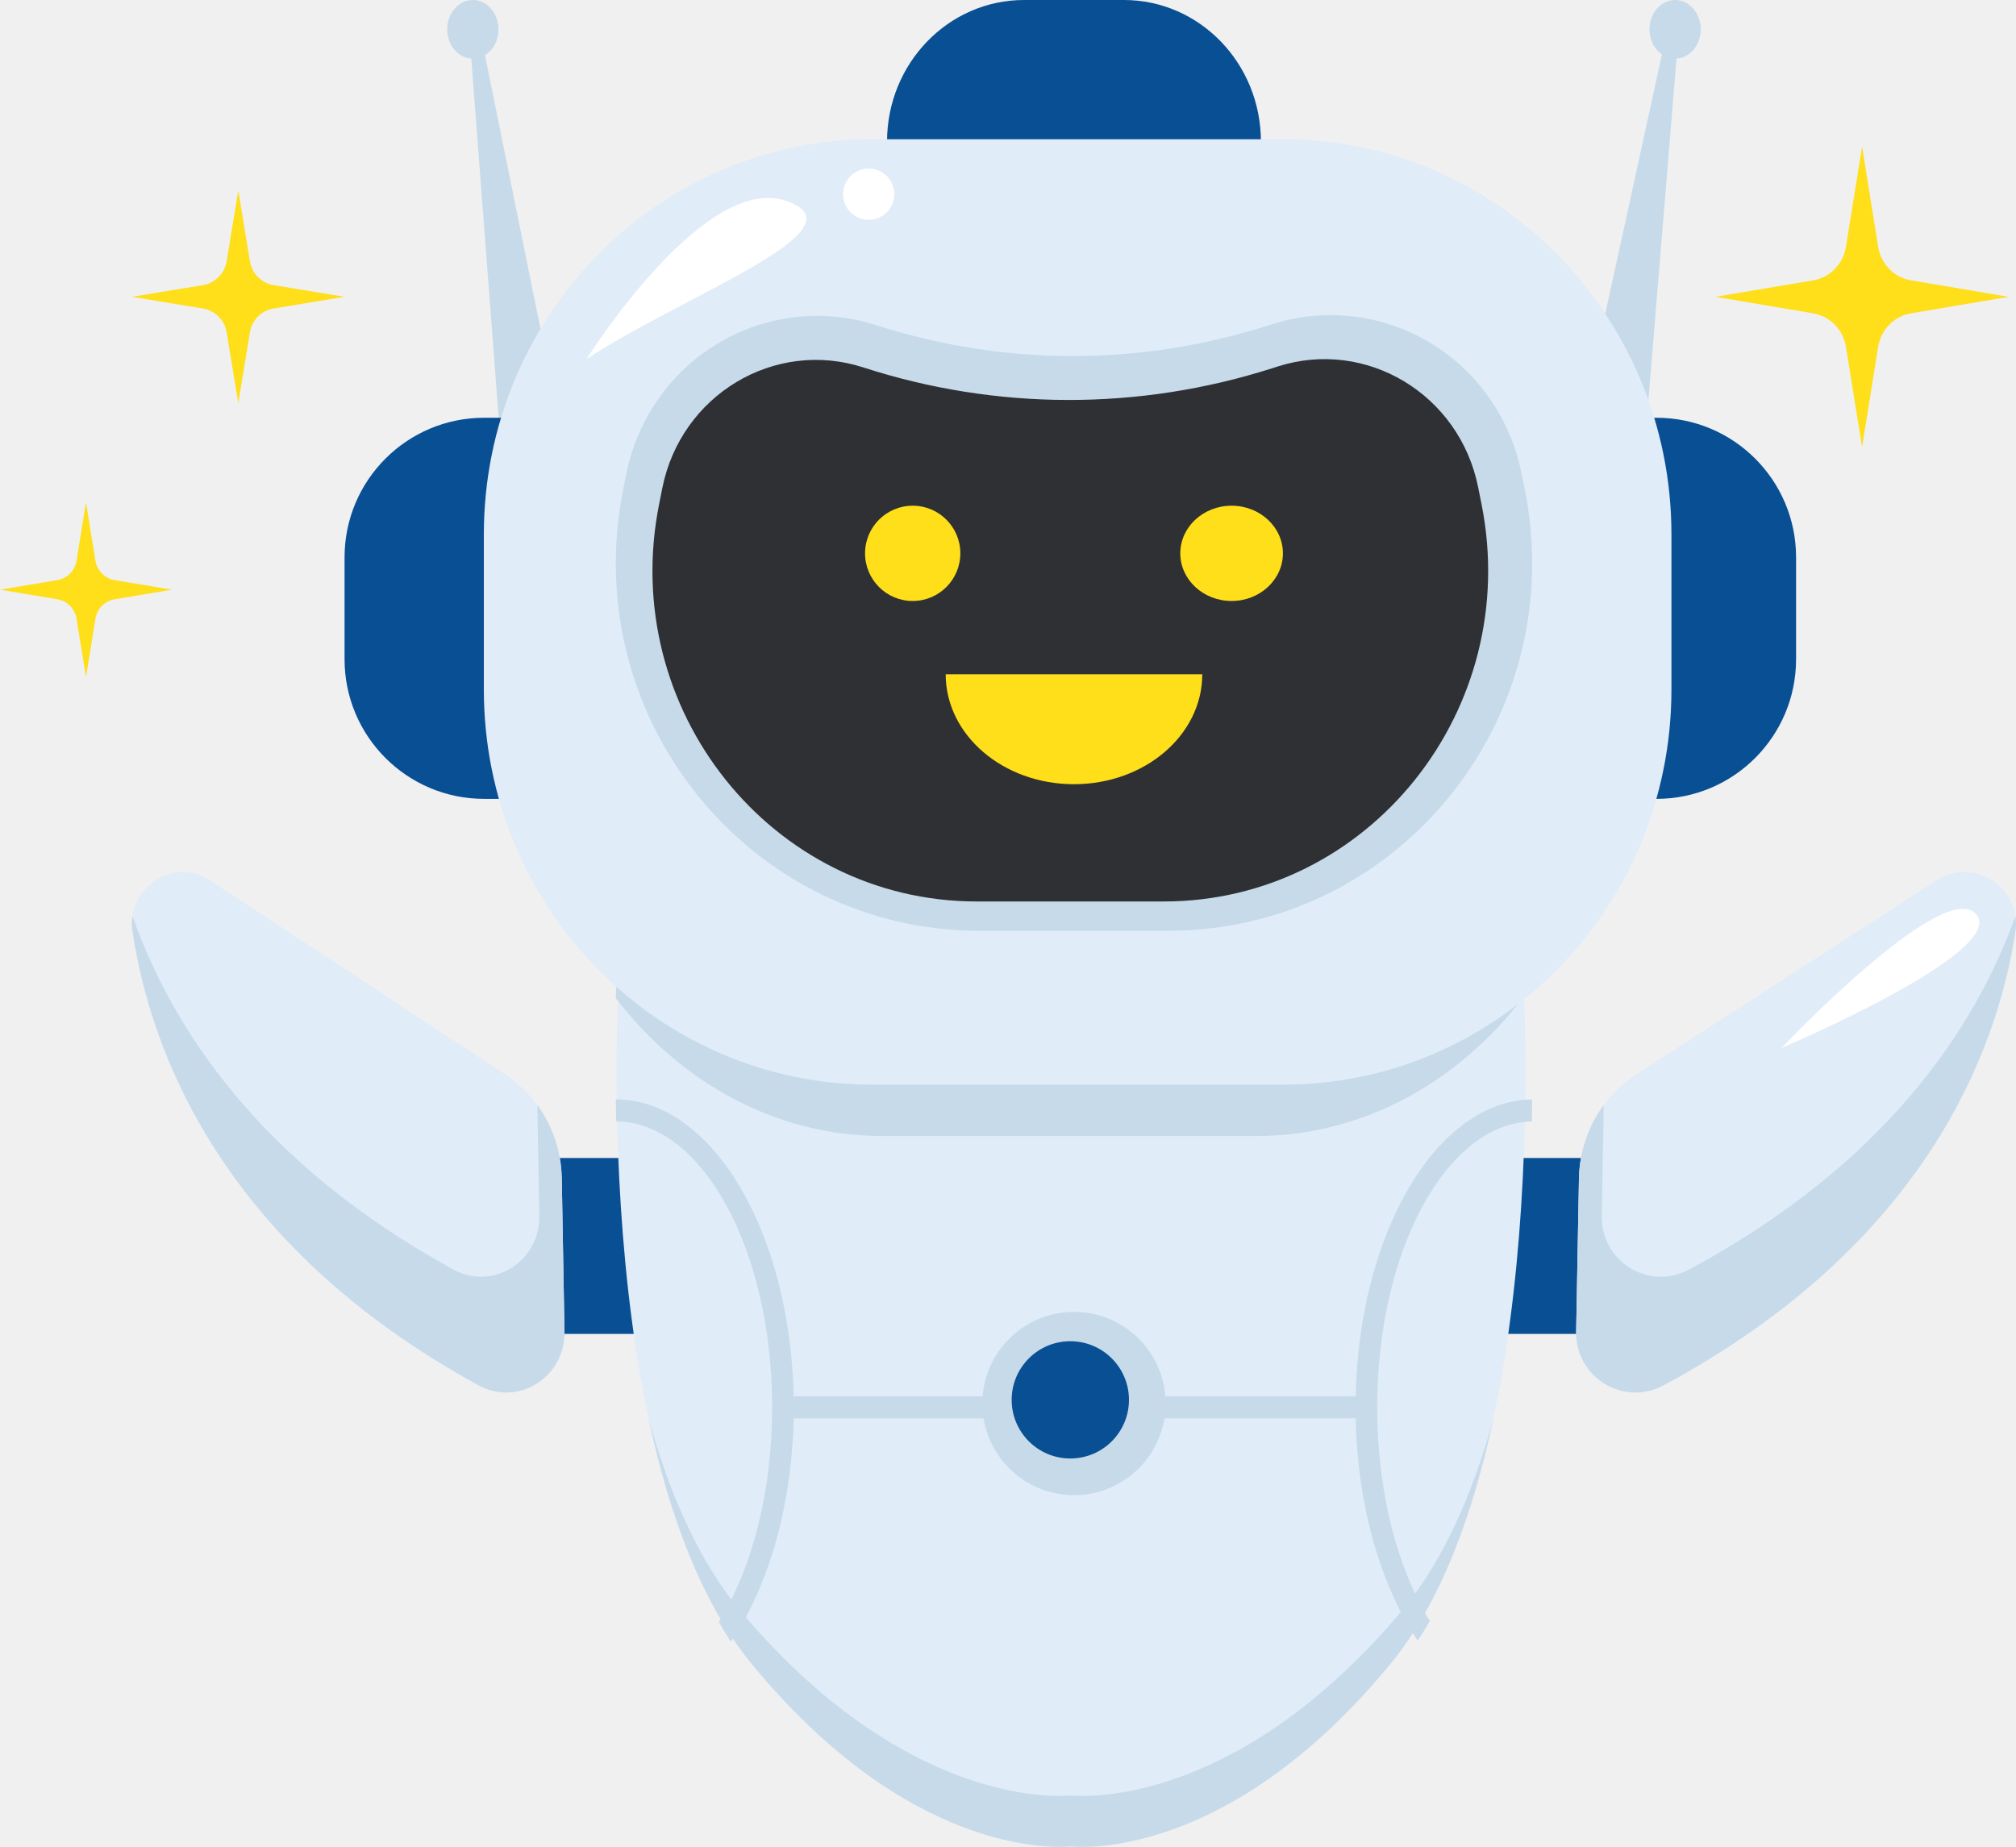
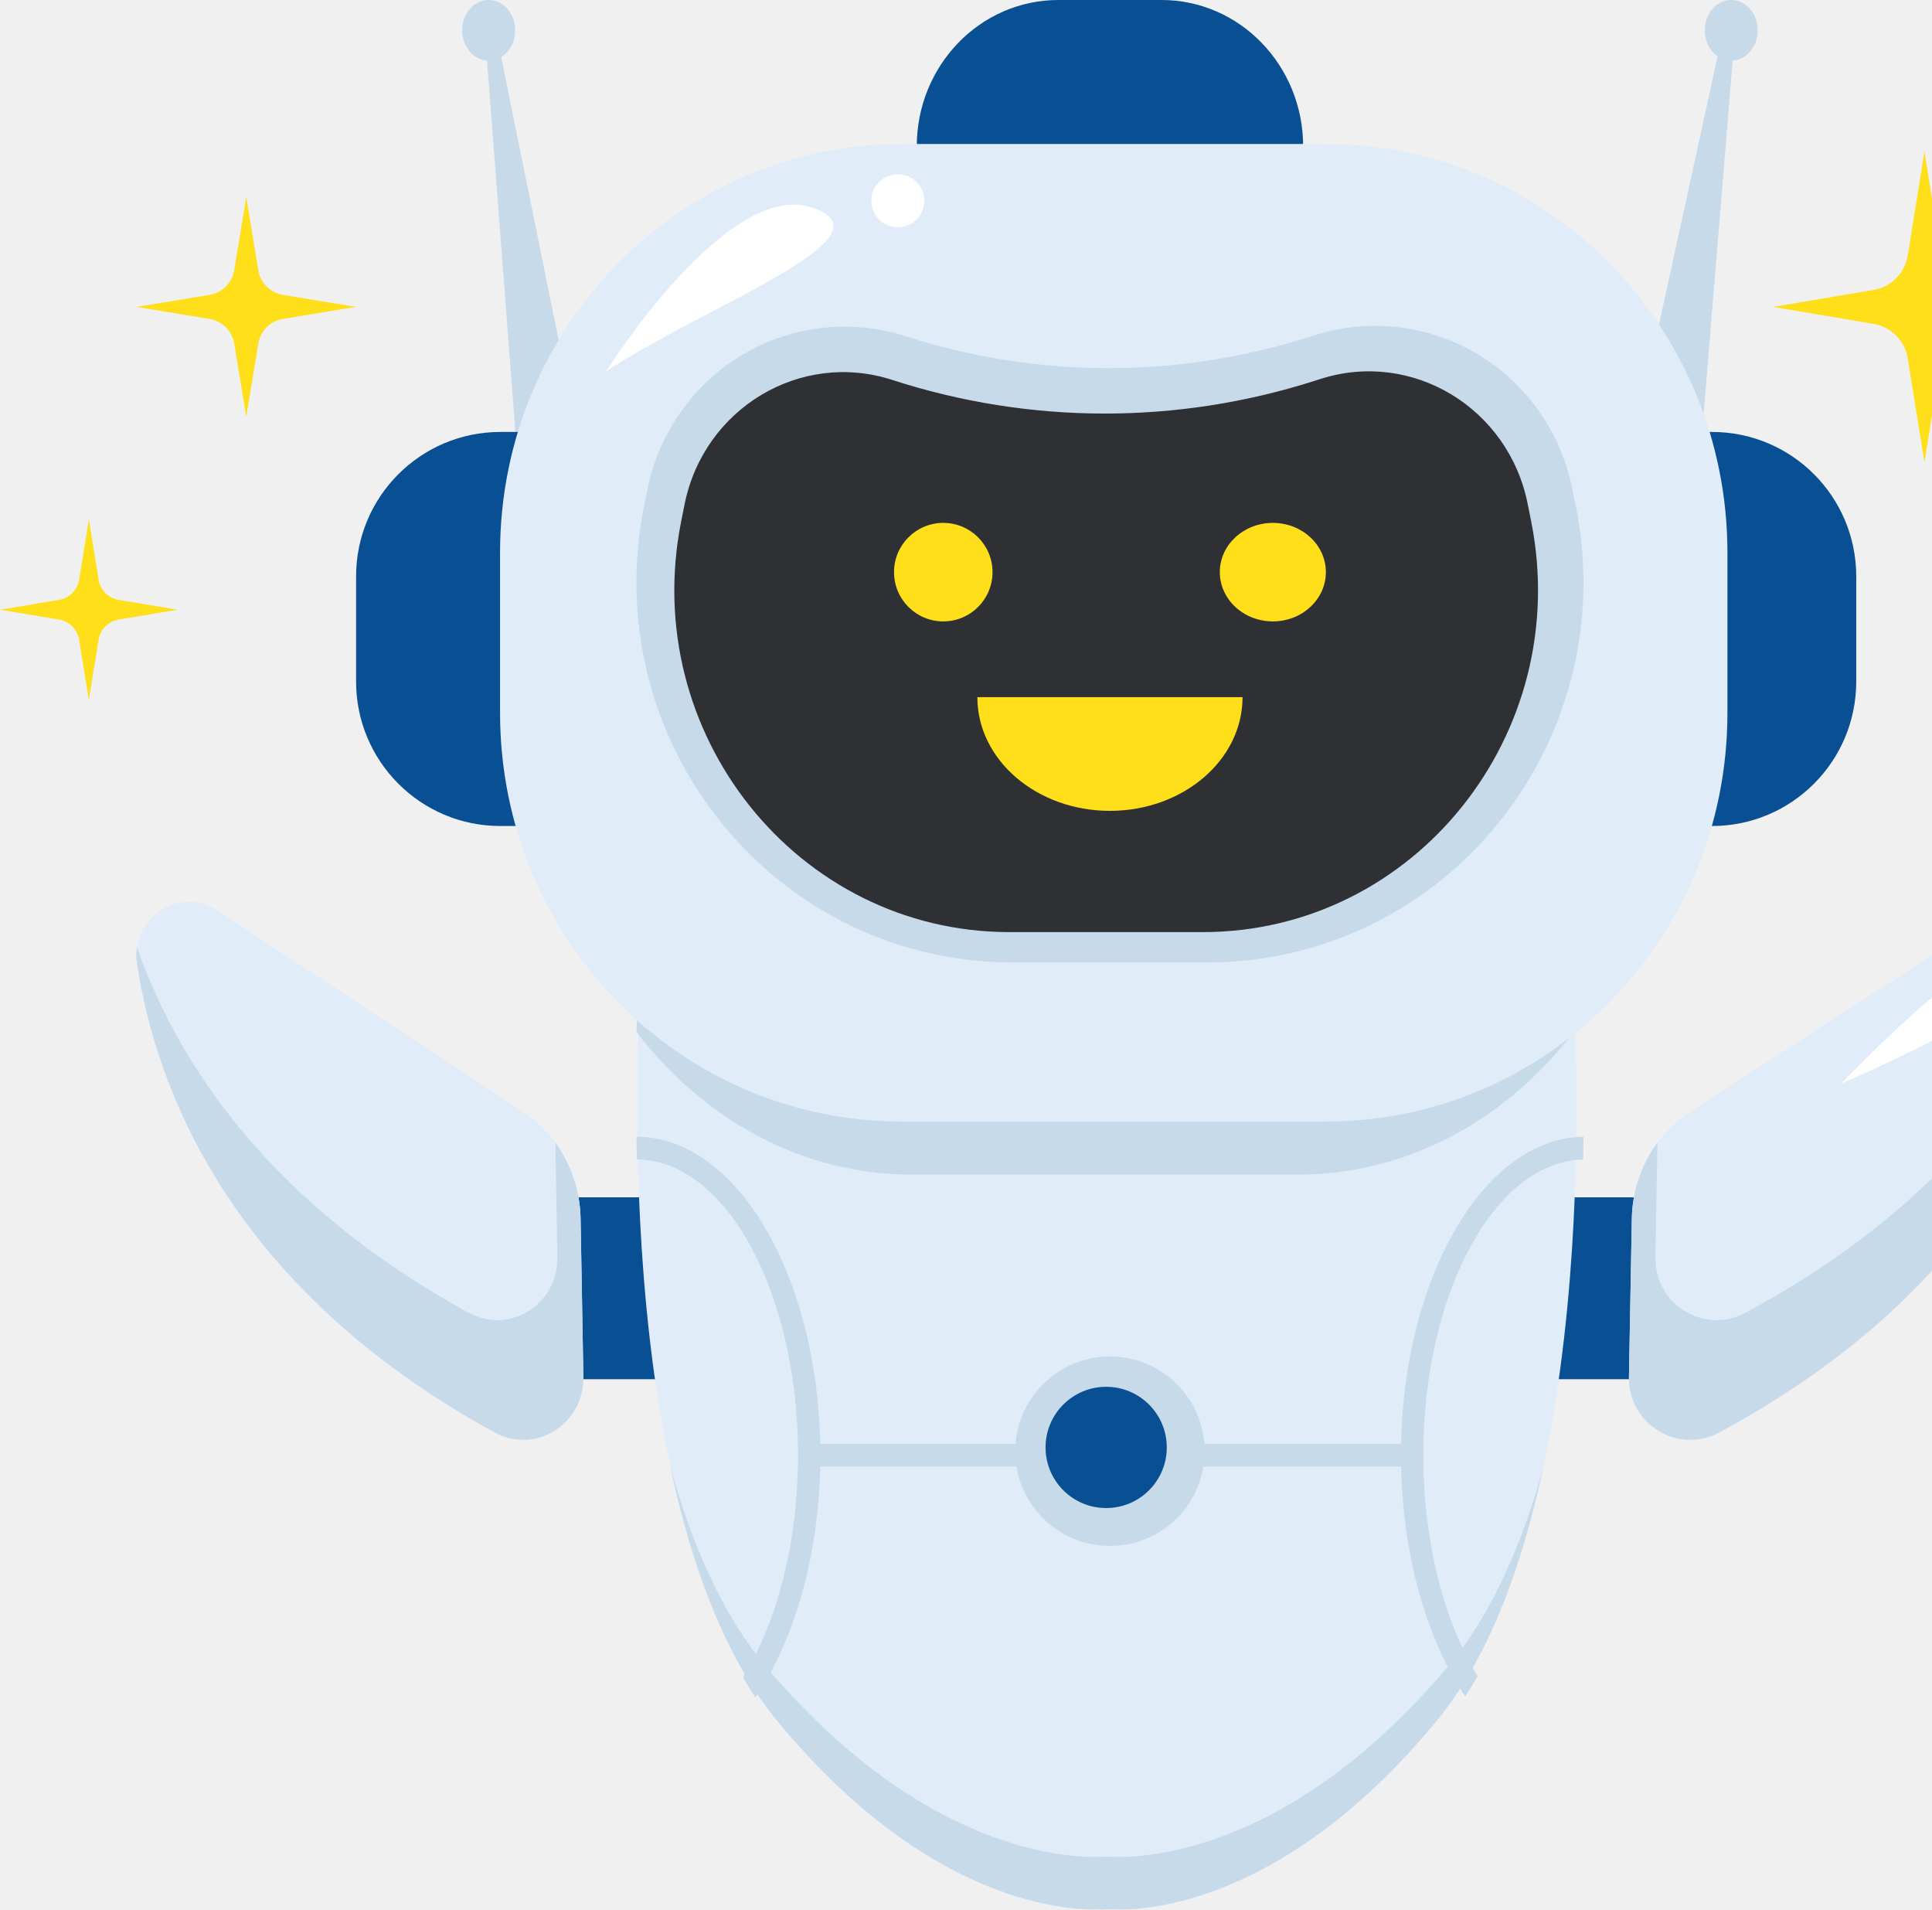
- <svg xmlns="http://www.w3.org/2000/svg" width="275" height="252" viewBox="0 0 275 252" fill="none">
+ <svg xmlns="http://www.w3.org/2000/svg" width="255" height="252" viewBox="0 0 255 252" fill="none">
  <path d="M172 181.677V19.323C172 8.647 163.634 0 153.317 0H139.69C129.366 0 121 8.647 121 19.323V181.677C121 192.353 129.366 201 139.69 201H153.317C163.634 201 172 192.353 172 181.677Z" fill="#094F94" />
  <path d="M221 182H69V158H221V182Z" fill="#094F94" />
-   <mask id="mask0_1747_545" style="mask-type:luminance" maskUnits="userSpaceOnUse" x="83" y="130" width="126" height="122">
+   <mask id="mask0_1738_545" style="mask-type:luminance" maskUnits="userSpaceOnUse" x="83" y="130" width="126" height="122">
    <path d="M83.852 130.578H208.365V251.995H83.852V130.578Z" fill="white" />
  </mask>
-   <g mask="url(#mask0_1747_545)">
+   <g mask="url(#mask0_1738_545)">
    <path d="M207.641 130.832H84.544C84.544 130.832 79.667 199.304 102.582 227.088C123.782 252.817 143.314 252.171 146.093 251.938C148.88 252.171 168.403 252.817 189.611 227.088C212.518 199.304 207.641 130.832 207.641 130.832Z" fill="#E0ECF8" />
  </g>
-   <mask id="mask1_1747_545" style="mask-type:luminance" maskUnits="userSpaceOnUse" x="88" y="193" width="116" height="59">
+   <mask id="mask1_1738_545" style="mask-type:luminance" maskUnits="userSpaceOnUse" x="88" y="193" width="116" height="59">
    <path d="M88.414 193.533H203.794V251.996H88.414V193.533Z" fill="white" />
  </mask>
-   <g mask="url(#mask1_1747_545)">
+   <g mask="url(#mask1_1738_545)">
    <path d="M190.926 220.139C169.083 245.861 148.97 245.223 146.099 244.989C143.235 245.223 123.122 245.861 101.279 220.139C95.453 213.29 91.372 203.951 88.531 193.787C91.28 206.597 95.667 218.699 102.588 227.089C123.788 252.818 143.319 252.172 146.099 251.939C148.885 252.172 168.409 252.818 189.617 227.089C196.538 218.699 200.917 206.597 203.666 193.787C200.826 203.951 196.745 213.29 190.926 220.139Z" fill="#C7DAE9" />
  </g>
  <path d="M84 136.186C92.843 147.709 105.846 155 120.349 155H171.329C185.467 155 198.179 148.083 207 137.068C206.878 133.24 206.718 131 206.718 131H84.251C84.251 131 84.122 132.898 84 136.186Z" fill="#C7DAE9" />
  <path d="M99.7 224C104.736 216.593 108.01 205.714 108.257 193.525H184.928C185.183 205.635 188.411 216.46 193.392 223.867C193.964 222.997 194.512 222.095 195.037 221.17C190.635 214.014 187.855 203.597 187.855 192.012C187.855 170.654 197.3 153.261 208.954 153.01C208.977 151.983 208.992 150.98 209 150.008C195.987 150.196 185.384 168.161 184.928 190.523H108.257C107.801 168.059 97.106 150.016 84 150C84.008 150.972 84.031 151.975 84.054 153.002C95.793 153.073 105.33 170.544 105.33 192.012C105.33 203.684 102.511 214.163 98.055 221.319C98.581 222.236 99.136 223.138 99.7 224Z" fill="#C7DAE9" />
  <path d="M134 191.5C134 184.6 139.6 179 146.5 179C153.409 179 159 184.6 159 191.5C159 198.408 153.409 204 146.5 204C139.6 204 134 198.408 134 191.5Z" fill="#C7DAE9" />
  <path d="M138 191C138 186.582 141.58 183 145.996 183C150.42 183 154 186.582 154 191C154 195.418 150.42 199 145.996 199C141.58 199 138 195.418 138 191Z" fill="#094F94" />
  <path d="M76.999 181.684L76.631 160.817C76.526 155.033 73.625 149.689 68.887 146.581L28.665 120.138C23.65 116.845 17.172 121.156 18.087 127.21C20.524 143.358 30.142 169.801 65.273 189.018C70.649 191.956 77.111 187.946 76.999 181.684Z" fill="#E0ECF8" />
  <path d="M76.631 160.787C76.564 157.121 75.372 153.639 73.302 150.775L73.572 165.882C73.677 172.15 67.215 176.164 61.847 173.223C35.42 158.757 23.424 140.192 18.071 125C17.974 125.679 17.974 126.405 18.086 127.146C20.523 143.31 30.142 169.78 65.273 189.017C70.648 191.958 77.111 187.944 76.999 181.676L76.631 160.787Z" fill="#C7DAE9" />
  <path d="M68.331 61L64 4.25L65.439 4L77 61H68.331Z" fill="#C7DAE9" />
  <path d="M61 4C61 1.795 62.561 0 64.496 0C66.431 0 68 1.795 68 4C68 6.205 66.431 8 64.496 8C62.561 8 61 6.205 61 4Z" fill="#C7DAE9" />
  <path d="M224.333 61L229 4.25L227.45 4L215 61H224.333Z" fill="#C7DAE9" />
  <path d="M232 4C232 1.795 230.433 0 228.5 0C226.567 0 225 1.795 225 4C225 6.205 226.567 8 228.5 8C230.433 8 232 6.205 232 4Z" fill="#C7DAE9" />
  <path d="M225.97 57H66.038C55.522 57 47 65.526 47 76.052V89.941C47 100.467 55.522 109 66.038 109H225.97C236.478 109 245 100.467 245 89.941V76.052C245 65.526 236.478 57 225.97 57Z" fill="#094F94" />
  <path d="M175.01 19H118.99C89.724 19 66 43.147 66 72.926V94.074C66 123.853 89.724 148 118.99 148H175.01C204.276 148 228 123.853 228 94.074V72.926C228 43.147 204.276 19 175.01 19Z" fill="#E0ECF8" />
  <path d="M207.989 66.773L207.518 64.478C206.019 57.047 201.46 50.577 195.007 46.721C188.555 42.873 180.751 41.959 173.603 44.215L172.792 44.473C155.344 49.991 136.907 49.952 119.483 44.356C112.32 42.061 104.5 42.951 98.017 46.799C91.534 50.647 86.959 57.133 85.452 64.58L85.012 66.773C82.021 81.603 85.731 96.832 95.196 108.556C104.654 120.279 118.663 127 133.623 127H159.37C174.33 127 188.339 120.279 197.805 108.556C207.263 96.832 210.979 81.603 207.989 66.773Z" fill="#C7DAE9" />
  <path d="M202.092 68.779L201.632 66.485C199.099 53.809 186.396 46.145 174.305 50.001L173.501 50.258C155.349 56.05 135.888 56.011 117.766 50.133C105.652 46.215 92.888 53.872 90.347 66.586L89.911 68.779C84.309 96.791 105.262 123 133.248 123H158.747C186.733 123 207.686 96.791 202.092 68.779Z" fill="#2E3033" />
  <path d="M118 75.496C118 71.913 120.91 69 124.5 69C128.09 69 131 71.913 131 75.496C131 79.087 128.09 82 124.5 82C120.91 82 118 79.087 118 75.496Z" fill="#FFDE1A" />
  <path d="M161 75.496C161 71.913 164.136 69 168.004 69C171.864 69 175 71.913 175 75.496C175 79.087 171.864 82 168.004 82C164.136 82 161 79.087 161 75.496Z" fill="#FFDE1A" />
  <path d="M129 92C129 100.285 136.833 107 146.496 107C156.16 107 164 100.285 164 92H129Z" fill="#FFDE1A" />
  <path d="M80 49C80 49 95.945 23.576 107.206 27.39C118.459 31.212 92.938 40.411 80 49Z" fill="white" />
  <path d="M122 26.496C122 28.431 120.437 30 118.5 30C116.571 30 115 28.431 115 26.496C115 24.569 116.571 23 118.5 23C120.437 23 122 24.569 122 26.496Z" fill="white" />
  <path d="M215.001 181.684L215.382 160.817C215.482 155.033 218.439 149.689 223.25 146.581L264.155 120.138C269.248 116.845 275.842 121.156 274.912 127.21C272.434 143.358 262.646 169.801 226.924 189.018C221.466 191.956 214.895 187.946 215.001 181.684Z" fill="#E0ECF8" />
  <path d="M215.382 160.787C215.443 157.121 216.663 153.639 218.76 150.775L218.493 165.882C218.378 172.15 224.95 176.164 230.408 173.223C257.287 158.757 269.477 140.192 274.927 125C275.027 125.679 275.027 126.405 274.912 127.146C272.435 143.31 262.646 169.78 226.924 189.017C221.466 191.958 214.895 187.944 215.001 181.676L215.382 160.787Z" fill="#C7DAE9" />
  <path d="M243 143C243 143 274.001 129.857 269.566 124.735C265.131 119.605 243 143 243 143Z" fill="white" />
  <path d="M251.805 33.675L254.004 20L256.195 33.675C256.572 36.022 258.371 37.863 260.664 38.249L274 40.5L260.664 42.751C258.371 43.137 256.572 44.978 256.195 47.333L254.004 61L251.805 47.333C251.428 44.978 249.629 43.137 247.344 42.751L234 40.5L247.344 38.249C249.629 37.863 251.428 36.022 251.805 33.675Z" fill="#FFDE1A" />
  <path d="M30.913 35.672L32.504 26L34.095 35.672C34.367 37.326 35.671 38.628 37.328 38.908L47 40.496L37.328 42.092C35.671 42.364 34.367 43.666 34.095 45.328L32.504 55L30.913 45.328C30.633 43.666 29.329 42.364 27.672 42.092L18 40.496L27.672 38.908C29.329 38.628 30.633 37.326 30.913 35.672Z" fill="#FFDE1A" />
-   <mask id="mask2_1747_545" style="mask-type:luminance" maskUnits="userSpaceOnUse" x="0" y="66" width="25" height="27">
+   <mask id="mask2_1738_545" style="mask-type:luminance" maskUnits="userSpaceOnUse" x="0" y="66" width="25" height="27">
    <path d="M0 66.818H24.5V92.719H0V66.818Z" fill="white" />
  </mask>
-   <g mask="url(#mask2_1747_545)">
+   <g mask="url(#mask2_1738_545)">
    <path d="M10.443 76.489L11.73 68.535L13.016 76.489C13.238 77.851 14.287 78.925 15.627 79.151L23.444 80.458L15.627 81.766C14.287 81.991 13.238 83.065 13.016 84.427L11.73 92.381L10.443 84.427C10.221 83.065 9.172 81.991 7.825 81.766L0.016 80.458L7.825 79.151C9.172 78.925 10.221 77.851 10.443 76.489Z" fill="#FFDE1A" />
  </g>
</svg>
